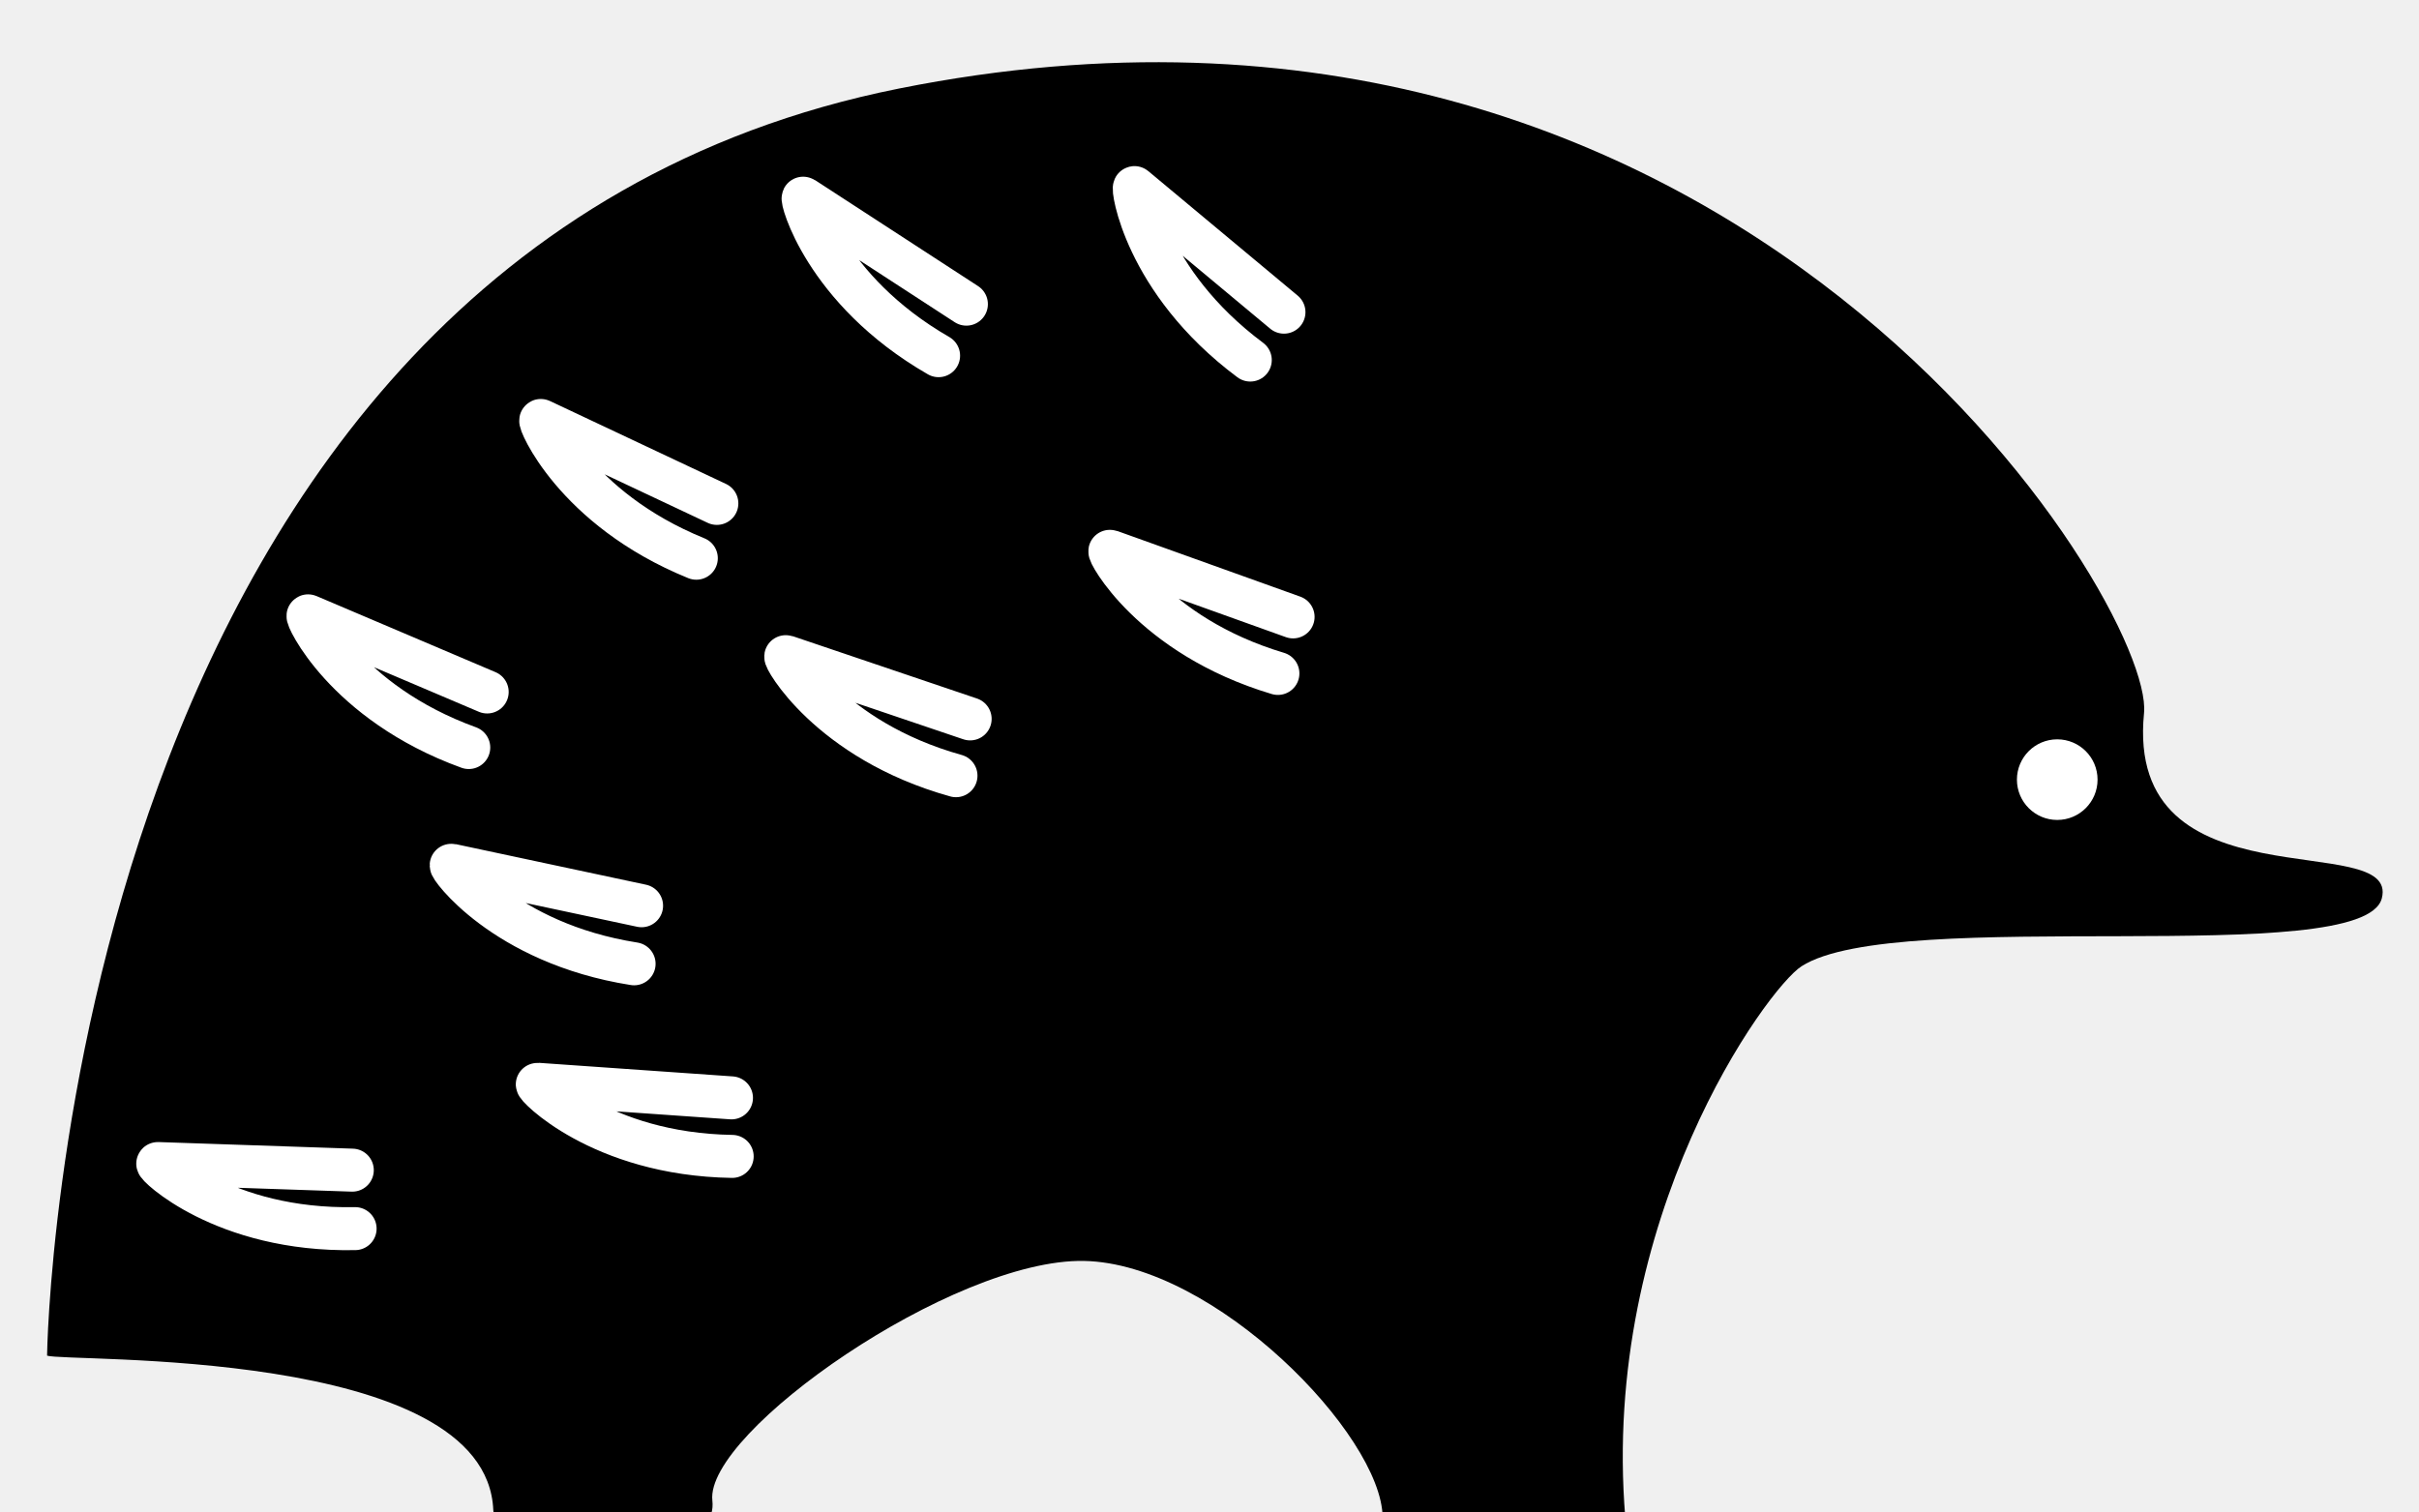
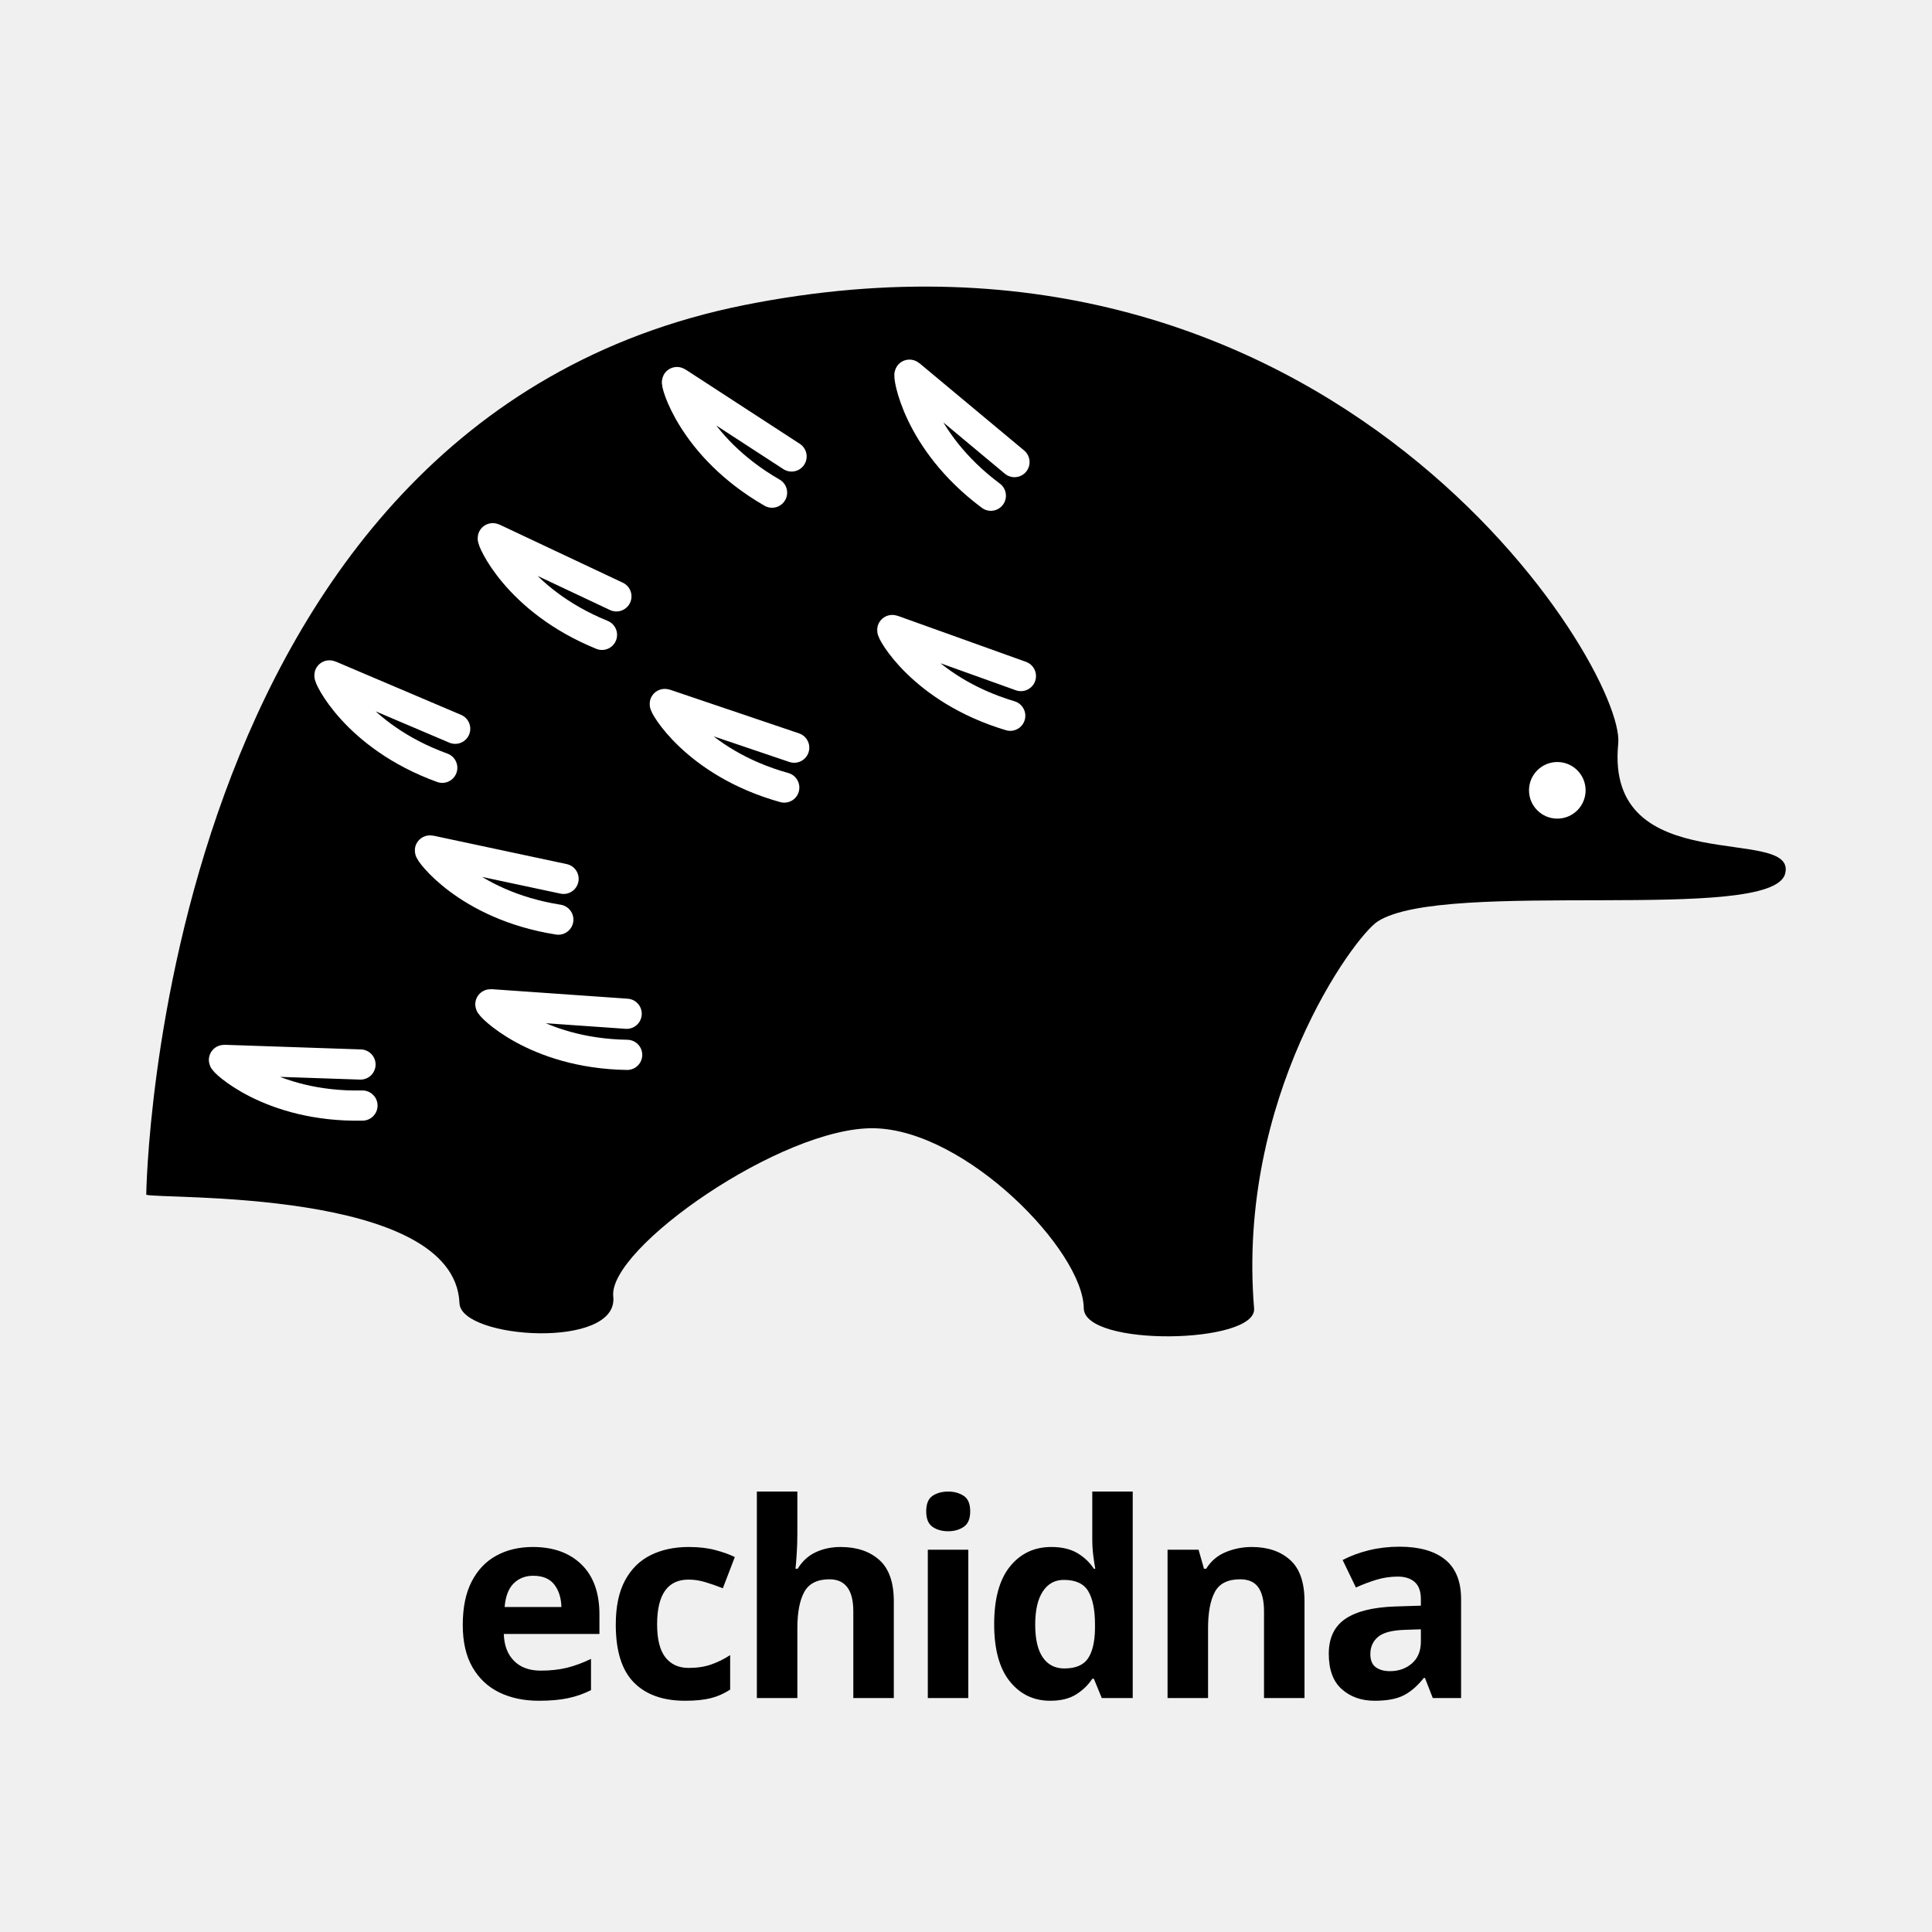
- <svg xmlns="http://www.w3.org/2000/svg" width="512" height="320" viewBox="30 70 450 270" fill="none">
+ <svg xmlns="http://www.w3.org/2000/svg" width="512" height="512" viewBox="0 0 512 512" fill="none">
  <path fill="#000000" d="m 38.757,316.61 c 0,0 2.47,-204.559 158.49,-235.763 156.02,-31.204 233.597,96.096 231.601,116.215 -3.633,36.609 47.622,21.316 44.233,34.471 -3.44,13.353 -90.187,1.21 -107.956,12.64 -6.378,4.102 -37.405,46.746 -32.777,102.575 0.781,9.428 -45.027,10.301 -45.14,-0.055 -0.167,-15.296 -31.252,-47.244 -55.568,-47.695 -24.316,-0.45 -70.531,31.85 -69.121,44.579 1.565,14.12 -40.367,11.3 -40.752,1.801 -1.243,-30.648 -79.855,-27.47 -83.011,-28.768 z" />
  <circle fill="#ffffff" cx="412.703" cy="209.444" r="7.5" />
  <path fill="none" stroke="#ffffff" stroke-width="8" stroke-linecap="round" d="M 117.2,203.469 C 93.992,195.053 86.718,178.678 87.331,178.971 l 33.297,14.158" />
  <path fill="none" stroke="#ffffff" stroke-width="8" stroke-linecap="round" d="m 159.532,168.243 c -22.869,-9.299 -29.511,-25.941 -28.909,-25.624 l 32.73,15.423" />
  <path fill="none" stroke="#ffffff" stroke-width="8" stroke-linecap="round" d="m 166.204,279.549 c -24.684,-0.389 -36.9,-13.497 -36.225,-13.42 l 36.094,2.527" />
  <path fill="none" stroke="#ffffff" stroke-width="8" stroke-linecap="round" d="M 96.058,292.986 C 71.376,293.485 58.696,280.825 59.374,280.878 l 36.161,1.228" />
  <path fill="none" stroke="#ffffff" stroke-width="8" stroke-linecap="round" d="m 207.837,208.711 c -23.778,-6.637 -32.27,-22.415 -31.637,-22.169 l 34.272,11.599" />
  <path fill="none" stroke="#ffffff" stroke-width="8" stroke-linecap="round" d="m 147.958,243.71 c -24.388,-3.834 -34.653,-18.52 -33.995,-18.349 l 35.387,7.545" />
  <path fill="none" stroke="#ffffff" stroke-width="8" stroke-linecap="round" d="M 204.602,130.556 C 183.209,118.237 178.889,100.847 179.441,101.242 l 30.332,19.725" />
  <path fill="none" stroke="#ffffff" stroke-width="8" stroke-linecap="round" d="m 267.722,189.681 c -23.654,-7.068 -31.858,-22.997 -31.229,-22.739 l 34.056,12.219" />
  <path fill="none" stroke="#ffffff" stroke-width="8" stroke-linecap="round" d="M 262.583,131.369 C 242.793,116.61 240.557,98.832 241.059,99.29 L 268.85,122.459" />
+   <text x="256" y="450" text-anchor="middle" fill="#000000" font-family="ui-sans-serif, system-ui, sans-serif" font-size="72" font-weight="600" letter-spacing="-2">echidna</text>
</svg>
